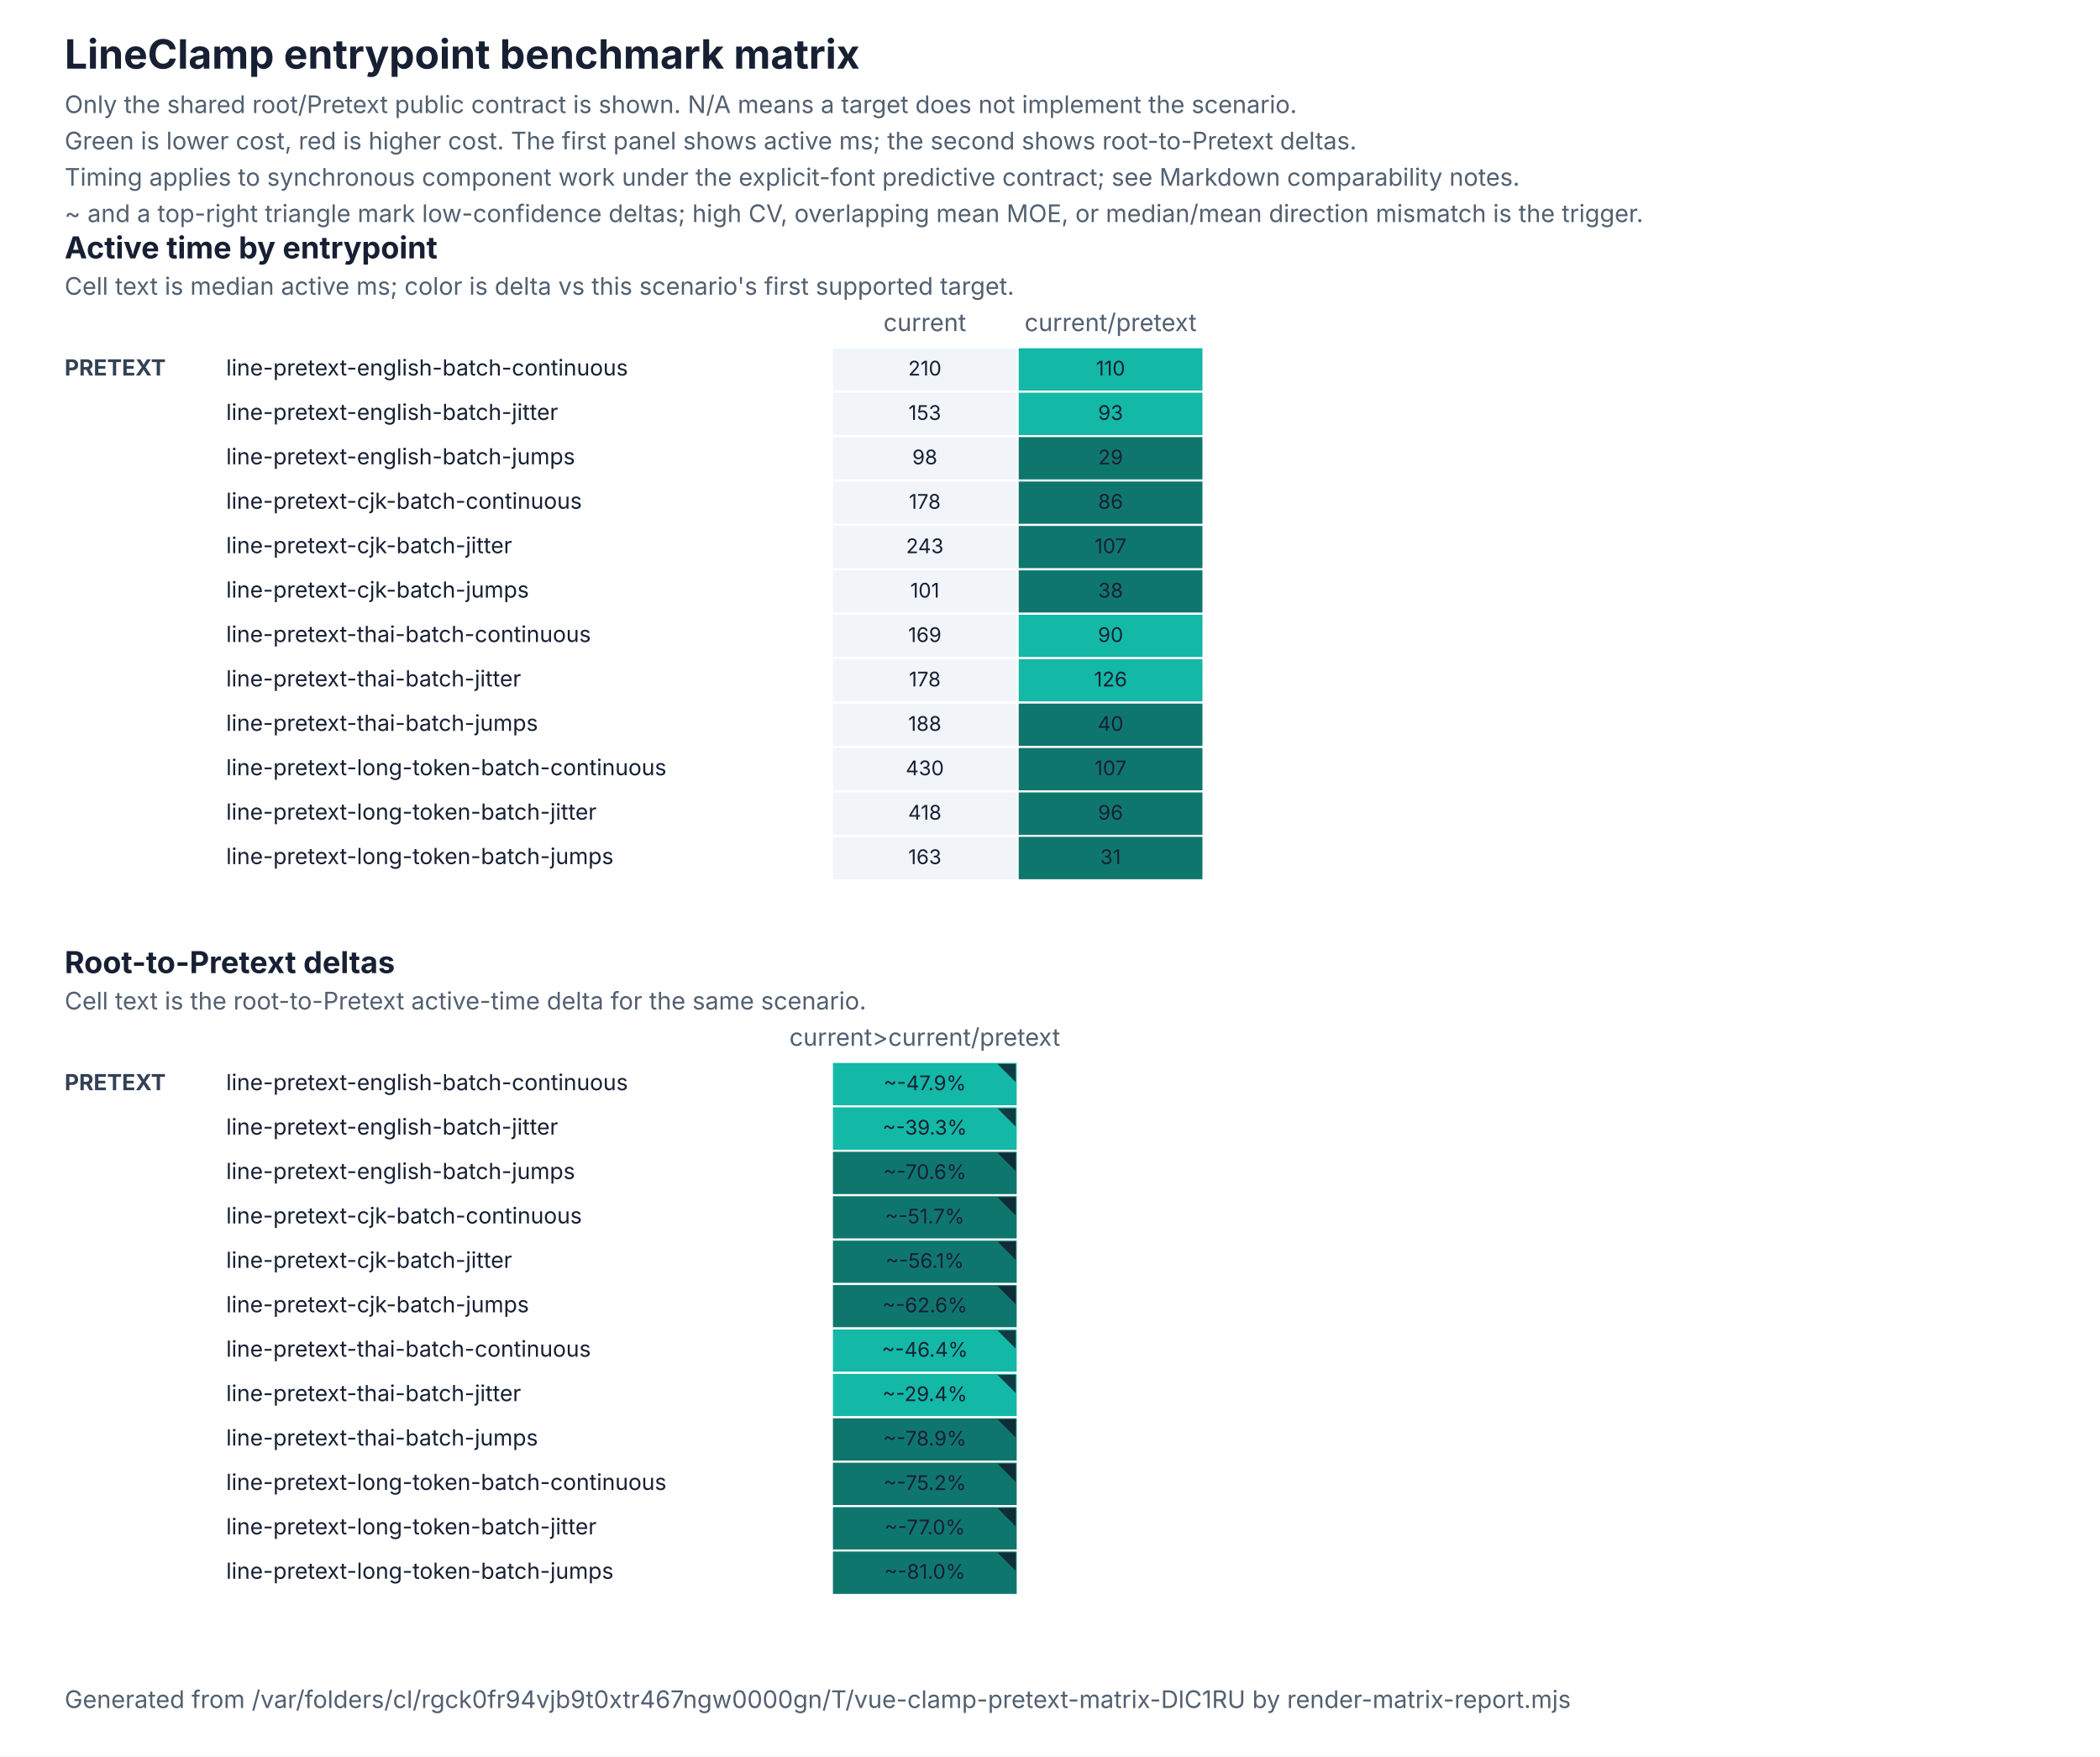
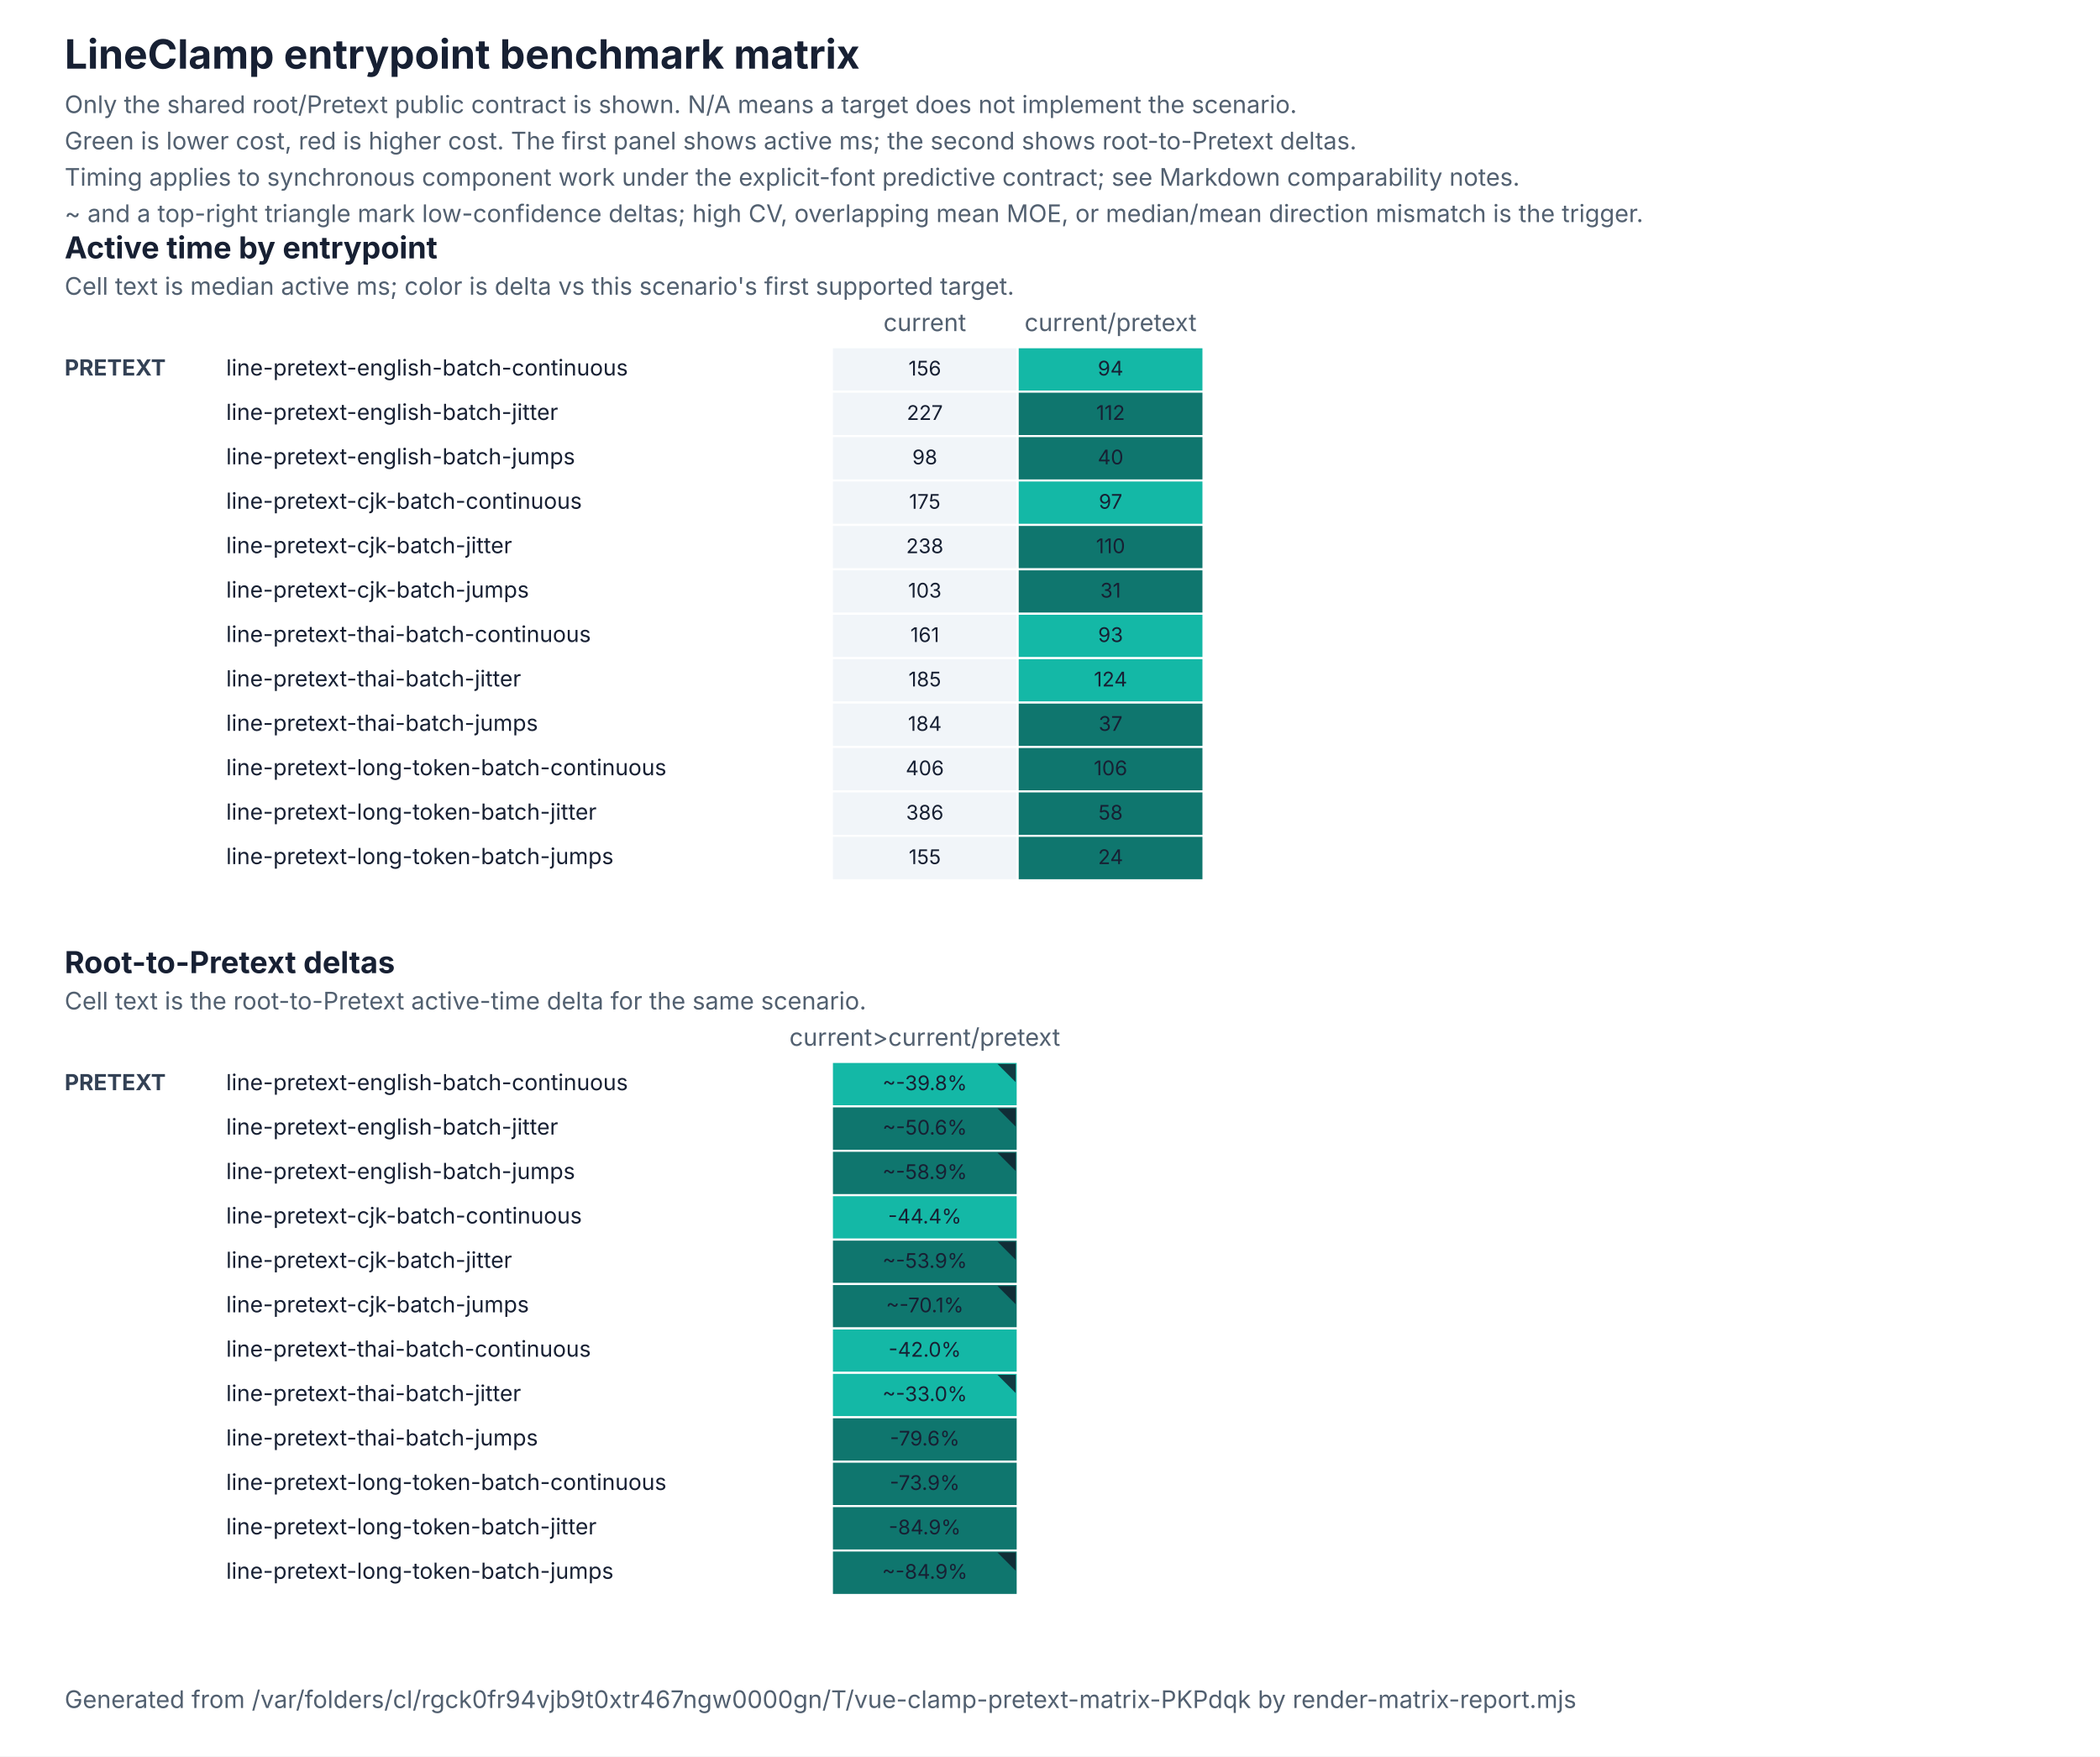
<svg xmlns="http://www.w3.org/2000/svg" width="1040" height="870" viewBox="0 0 1040 870" role="img" aria-labelledby="title desc">
  <style>
text{font-family:-apple-system,BlinkMacSystemFont,"Segoe UI",sans-serif;fill:#172033}.title{font-size:20px;font-weight:700}.panelTitle{font-size:15px;font-weight:700}.axis{font-size:12px;fill:#526070}.scenario{font-size:11px}.cellValue{font-size:10px}.cell{stroke:#fff;stroke-width:1}.group{font-size:11px;font-weight:700;fill:#334155}
</style>
  <rect width="100%" height="100%" fill="#ffffff" />
  <text class="title" x="32" y="34">LineClamp entrypoint benchmark matrix</text>
  <text class="axis" x="32" y="56">Only the shared root/Pretext public contract is shown. N/A means a target does not implement the scenario.</text>
  <text class="axis" x="32" y="74">Green is lower cost, red is higher cost. The first panel shows active ms; the second shows root-to-Pretext deltas.</text>
  <text class="axis" x="32" y="92">Timing applies to synchronous component work under the explicit-font predictive contract; see Markdown comparability notes.</text>
  <text class="axis" x="32" y="110">~ and a top-right triangle mark low-confidence deltas; high CV, overlapping mean MOE, or median/mean direction mismatch is the trigger.</text>
  <text class="panelTitle" x="32" y="128">Active time by entrypoint</text>
  <text class="axis" x="32" y="146">Cell text is median active ms; color is delta vs this scenario's first supported target.</text>
  <text class="axis" x="458" y="164" text-anchor="middle">current</text>
  <text class="axis" x="550" y="164" text-anchor="middle">current/pretext</text>
  <text class="group" x="32" y="186">PRETEXT</text>
  <text class="scenario" x="112" y="186">line-pretext-english-batch-continuous</text>
  <rect class="cell" x="412" y="172" width="92" height="22" fill="#f1f5f9" />
-   <text class="cellValue" x="458" y="186" text-anchor="middle">210</text>
+   <text class="cellValue" x="458" y="186" text-anchor="middle">156</text>
  <rect class="cell" x="504" y="172" width="92" height="22" fill="#14b8a6" />
-   <text class="cellValue" x="550" y="186" text-anchor="middle">110</text>
+   <text class="cellValue" x="550" y="186" text-anchor="middle">94</text>
  <text class="scenario" x="112" y="208">line-pretext-english-batch-jitter</text>
  <rect class="cell" x="412" y="194" width="92" height="22" fill="#f1f5f9" />
-   <text class="cellValue" x="458" y="208" text-anchor="middle">153</text>
-   <rect class="cell" x="504" y="194" width="92" height="22" fill="#14b8a6" />
-   <text class="cellValue" x="550" y="208" text-anchor="middle">93</text>
+   <text class="cellValue" x="458" y="208" text-anchor="middle">227</text>
+   <rect class="cell" x="504" y="194" width="92" height="22" fill="#0f766e" />
+   <text class="cellValue" x="550" y="208" text-anchor="middle">112</text>
  <text class="scenario" x="112" y="230">line-pretext-english-batch-jumps</text>
  <rect class="cell" x="412" y="216" width="92" height="22" fill="#f1f5f9" />
  <text class="cellValue" x="458" y="230" text-anchor="middle">98</text>
  <rect class="cell" x="504" y="216" width="92" height="22" fill="#0f766e" />
-   <text class="cellValue" x="550" y="230" text-anchor="middle">29</text>
+   <text class="cellValue" x="550" y="230" text-anchor="middle">40</text>
  <text class="scenario" x="112" y="252">line-pretext-cjk-batch-continuous</text>
  <rect class="cell" x="412" y="238" width="92" height="22" fill="#f1f5f9" />
-   <text class="cellValue" x="458" y="252" text-anchor="middle">178</text>
-   <rect class="cell" x="504" y="238" width="92" height="22" fill="#0f766e" />
-   <text class="cellValue" x="550" y="252" text-anchor="middle">86</text>
+   <text class="cellValue" x="458" y="252" text-anchor="middle">175</text>
+   <rect class="cell" x="504" y="238" width="92" height="22" fill="#14b8a6" />
+   <text class="cellValue" x="550" y="252" text-anchor="middle">97</text>
  <text class="scenario" x="112" y="274">line-pretext-cjk-batch-jitter</text>
  <rect class="cell" x="412" y="260" width="92" height="22" fill="#f1f5f9" />
-   <text class="cellValue" x="458" y="274" text-anchor="middle">243</text>
+   <text class="cellValue" x="458" y="274" text-anchor="middle">238</text>
  <rect class="cell" x="504" y="260" width="92" height="22" fill="#0f766e" />
-   <text class="cellValue" x="550" y="274" text-anchor="middle">107</text>
+   <text class="cellValue" x="550" y="274" text-anchor="middle">110</text>
  <text class="scenario" x="112" y="296">line-pretext-cjk-batch-jumps</text>
  <rect class="cell" x="412" y="282" width="92" height="22" fill="#f1f5f9" />
-   <text class="cellValue" x="458" y="296" text-anchor="middle">101</text>
+   <text class="cellValue" x="458" y="296" text-anchor="middle">103</text>
  <rect class="cell" x="504" y="282" width="92" height="22" fill="#0f766e" />
-   <text class="cellValue" x="550" y="296" text-anchor="middle">38</text>
+   <text class="cellValue" x="550" y="296" text-anchor="middle">31</text>
  <text class="scenario" x="112" y="318">line-pretext-thai-batch-continuous</text>
  <rect class="cell" x="412" y="304" width="92" height="22" fill="#f1f5f9" />
-   <text class="cellValue" x="458" y="318" text-anchor="middle">169</text>
+   <text class="cellValue" x="458" y="318" text-anchor="middle">161</text>
  <rect class="cell" x="504" y="304" width="92" height="22" fill="#14b8a6" />
-   <text class="cellValue" x="550" y="318" text-anchor="middle">90</text>
+   <text class="cellValue" x="550" y="318" text-anchor="middle">93</text>
  <text class="scenario" x="112" y="340">line-pretext-thai-batch-jitter</text>
  <rect class="cell" x="412" y="326" width="92" height="22" fill="#f1f5f9" />
-   <text class="cellValue" x="458" y="340" text-anchor="middle">178</text>
+   <text class="cellValue" x="458" y="340" text-anchor="middle">185</text>
  <rect class="cell" x="504" y="326" width="92" height="22" fill="#14b8a6" />
-   <text class="cellValue" x="550" y="340" text-anchor="middle">126</text>
+   <text class="cellValue" x="550" y="340" text-anchor="middle">124</text>
  <text class="scenario" x="112" y="362">line-pretext-thai-batch-jumps</text>
  <rect class="cell" x="412" y="348" width="92" height="22" fill="#f1f5f9" />
-   <text class="cellValue" x="458" y="362" text-anchor="middle">188</text>
+   <text class="cellValue" x="458" y="362" text-anchor="middle">184</text>
  <rect class="cell" x="504" y="348" width="92" height="22" fill="#0f766e" />
-   <text class="cellValue" x="550" y="362" text-anchor="middle">40</text>
+   <text class="cellValue" x="550" y="362" text-anchor="middle">37</text>
  <text class="scenario" x="112" y="384">line-pretext-long-token-batch-continuous</text>
  <rect class="cell" x="412" y="370" width="92" height="22" fill="#f1f5f9" />
-   <text class="cellValue" x="458" y="384" text-anchor="middle">430</text>
+   <text class="cellValue" x="458" y="384" text-anchor="middle">406</text>
  <rect class="cell" x="504" y="370" width="92" height="22" fill="#0f766e" />
-   <text class="cellValue" x="550" y="384" text-anchor="middle">107</text>
+   <text class="cellValue" x="550" y="384" text-anchor="middle">106</text>
  <text class="scenario" x="112" y="406">line-pretext-long-token-batch-jitter</text>
  <rect class="cell" x="412" y="392" width="92" height="22" fill="#f1f5f9" />
-   <text class="cellValue" x="458" y="406" text-anchor="middle">418</text>
+   <text class="cellValue" x="458" y="406" text-anchor="middle">386</text>
  <rect class="cell" x="504" y="392" width="92" height="22" fill="#0f766e" />
-   <text class="cellValue" x="550" y="406" text-anchor="middle">96</text>
+   <text class="cellValue" x="550" y="406" text-anchor="middle">58</text>
  <text class="scenario" x="112" y="428">line-pretext-long-token-batch-jumps</text>
  <rect class="cell" x="412" y="414" width="92" height="22" fill="#f1f5f9" />
-   <text class="cellValue" x="458" y="428" text-anchor="middle">163</text>
+   <text class="cellValue" x="458" y="428" text-anchor="middle">155</text>
  <rect class="cell" x="504" y="414" width="92" height="22" fill="#0f766e" />
-   <text class="cellValue" x="550" y="428" text-anchor="middle">31</text>
+   <text class="cellValue" x="550" y="428" text-anchor="middle">24</text>
  <text class="panelTitle" x="32" y="482">Root-to-Pretext deltas</text>
  <text class="axis" x="32" y="500">Cell text is the root-to-Pretext active-time delta for the same scenario.</text>
  <text class="axis" x="458" y="518" text-anchor="middle">current&gt;current/pretext</text>
  <text class="group" x="32" y="540">PRETEXT</text>
  <text class="scenario" x="112" y="540">line-pretext-english-batch-continuous</text>
  <rect class="cell" x="412" y="526" width="92" height="22" fill="#14b8a6" />
  <polygon points="494,527 503,527 503,536" fill="#111827" opacity="0.78" />
-   <text class="cellValue" x="458" y="540" text-anchor="middle">~-47.9%</text>
+   <text class="cellValue" x="458" y="540" text-anchor="middle">~-39.8%</text>
  <text class="scenario" x="112" y="562">line-pretext-english-batch-jitter</text>
-   <rect class="cell" x="412" y="548" width="92" height="22" fill="#14b8a6" />
+   <rect class="cell" x="412" y="548" width="92" height="22" fill="#0f766e" />
  <polygon points="494,549 503,549 503,558" fill="#111827" opacity="0.78" />
-   <text class="cellValue" x="458" y="562" text-anchor="middle">~-39.3%</text>
+   <text class="cellValue" x="458" y="562" text-anchor="middle">~-50.6%</text>
  <text class="scenario" x="112" y="584">line-pretext-english-batch-jumps</text>
  <rect class="cell" x="412" y="570" width="92" height="22" fill="#0f766e" />
  <polygon points="494,571 503,571 503,580" fill="#111827" opacity="0.78" />
-   <text class="cellValue" x="458" y="584" text-anchor="middle">~-70.6%</text>
+   <text class="cellValue" x="458" y="584" text-anchor="middle">~-58.9%</text>
  <text class="scenario" x="112" y="606">line-pretext-cjk-batch-continuous</text>
-   <rect class="cell" x="412" y="592" width="92" height="22" fill="#0f766e" />
-   <polygon points="494,593 503,593 503,602" fill="#111827" opacity="0.78" />
-   <text class="cellValue" x="458" y="606" text-anchor="middle">~-51.7%</text>
+   <rect class="cell" x="412" y="592" width="92" height="22" fill="#14b8a6" />
+   <text class="cellValue" x="458" y="606" text-anchor="middle">-44.4%</text>
  <text class="scenario" x="112" y="628">line-pretext-cjk-batch-jitter</text>
  <rect class="cell" x="412" y="614" width="92" height="22" fill="#0f766e" />
  <polygon points="494,615 503,615 503,624" fill="#111827" opacity="0.78" />
-   <text class="cellValue" x="458" y="628" text-anchor="middle">~-56.1%</text>
+   <text class="cellValue" x="458" y="628" text-anchor="middle">~-53.9%</text>
  <text class="scenario" x="112" y="650">line-pretext-cjk-batch-jumps</text>
  <rect class="cell" x="412" y="636" width="92" height="22" fill="#0f766e" />
  <polygon points="494,637 503,637 503,646" fill="#111827" opacity="0.78" />
-   <text class="cellValue" x="458" y="650" text-anchor="middle">~-62.6%</text>
+   <text class="cellValue" x="458" y="650" text-anchor="middle">~-70.1%</text>
  <text class="scenario" x="112" y="672">line-pretext-thai-batch-continuous</text>
  <rect class="cell" x="412" y="658" width="92" height="22" fill="#14b8a6" />
-   <polygon points="494,659 503,659 503,668" fill="#111827" opacity="0.78" />
-   <text class="cellValue" x="458" y="672" text-anchor="middle">~-46.4%</text>
+   <text class="cellValue" x="458" y="672" text-anchor="middle">-42.0%</text>
  <text class="scenario" x="112" y="694">line-pretext-thai-batch-jitter</text>
  <rect class="cell" x="412" y="680" width="92" height="22" fill="#14b8a6" />
  <polygon points="494,681 503,681 503,690" fill="#111827" opacity="0.78" />
-   <text class="cellValue" x="458" y="694" text-anchor="middle">~-29.4%</text>
+   <text class="cellValue" x="458" y="694" text-anchor="middle">~-33.0%</text>
  <text class="scenario" x="112" y="716">line-pretext-thai-batch-jumps</text>
  <rect class="cell" x="412" y="702" width="92" height="22" fill="#0f766e" />
-   <polygon points="494,703 503,703 503,712" fill="#111827" opacity="0.78" />
-   <text class="cellValue" x="458" y="716" text-anchor="middle">~-78.9%</text>
+   <text class="cellValue" x="458" y="716" text-anchor="middle">-79.6%</text>
  <text class="scenario" x="112" y="738">line-pretext-long-token-batch-continuous</text>
  <rect class="cell" x="412" y="724" width="92" height="22" fill="#0f766e" />
-   <polygon points="494,725 503,725 503,734" fill="#111827" opacity="0.78" />
-   <text class="cellValue" x="458" y="738" text-anchor="middle">~-75.2%</text>
+   <text class="cellValue" x="458" y="738" text-anchor="middle">-73.9%</text>
  <text class="scenario" x="112" y="760">line-pretext-long-token-batch-jitter</text>
  <rect class="cell" x="412" y="746" width="92" height="22" fill="#0f766e" />
-   <polygon points="494,747 503,747 503,756" fill="#111827" opacity="0.78" />
-   <text class="cellValue" x="458" y="760" text-anchor="middle">~-77.0%</text>
+   <text class="cellValue" x="458" y="760" text-anchor="middle">-84.9%</text>
  <text class="scenario" x="112" y="782">line-pretext-long-token-batch-jumps</text>
  <rect class="cell" x="412" y="768" width="92" height="22" fill="#0f766e" />
  <polygon points="494,769 503,769 503,778" fill="#111827" opacity="0.78" />
-   <text class="cellValue" x="458" y="782" text-anchor="middle">~-81.0%</text>
-   <text class="axis" x="32" y="846">Generated from /var/folders/cl/rgck0fr94vjb9t0xtr467ngw0000gn/T/vue-clamp-pretext-matrix-DlC1RU by render-matrix-report.mjs</text>
+   <text class="cellValue" x="458" y="782" text-anchor="middle">~-84.9%</text>
+   <text class="axis" x="32" y="846">Generated from /var/folders/cl/rgck0fr94vjb9t0xtr467ngw0000gn/T/vue-clamp-pretext-matrix-PKPdqk by render-matrix-report.mjs</text>
</svg>
